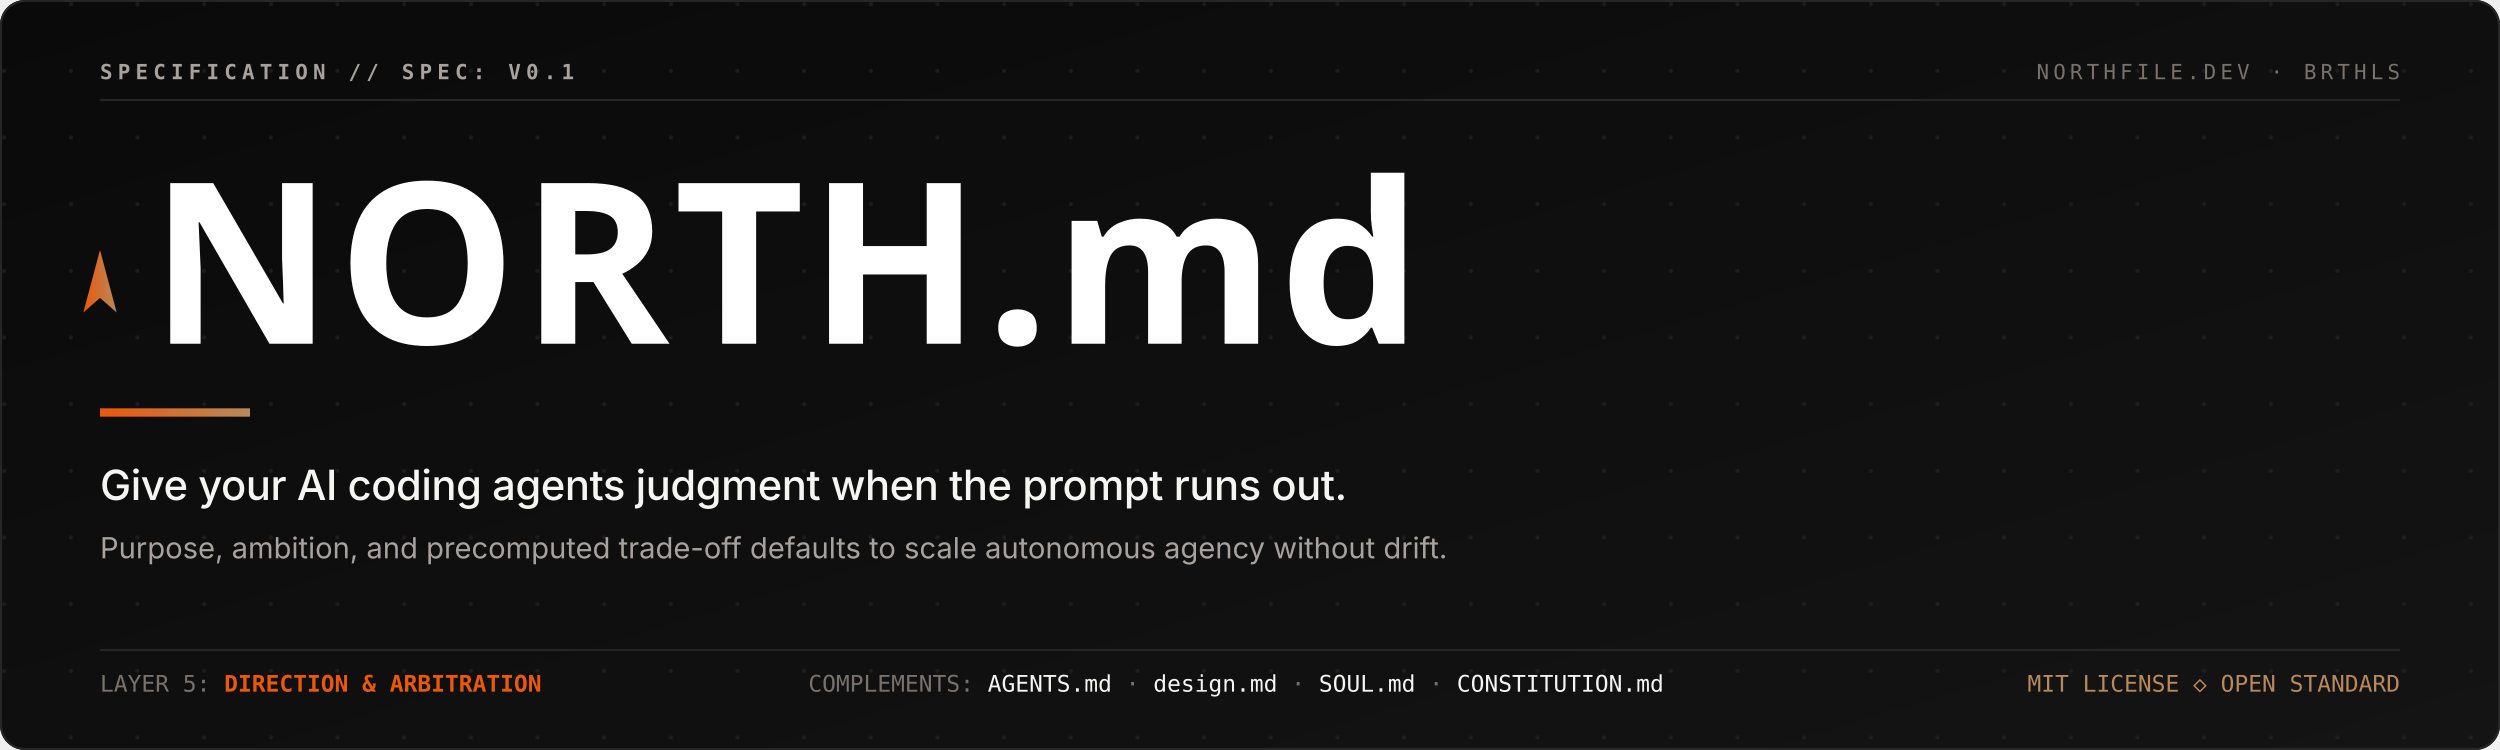
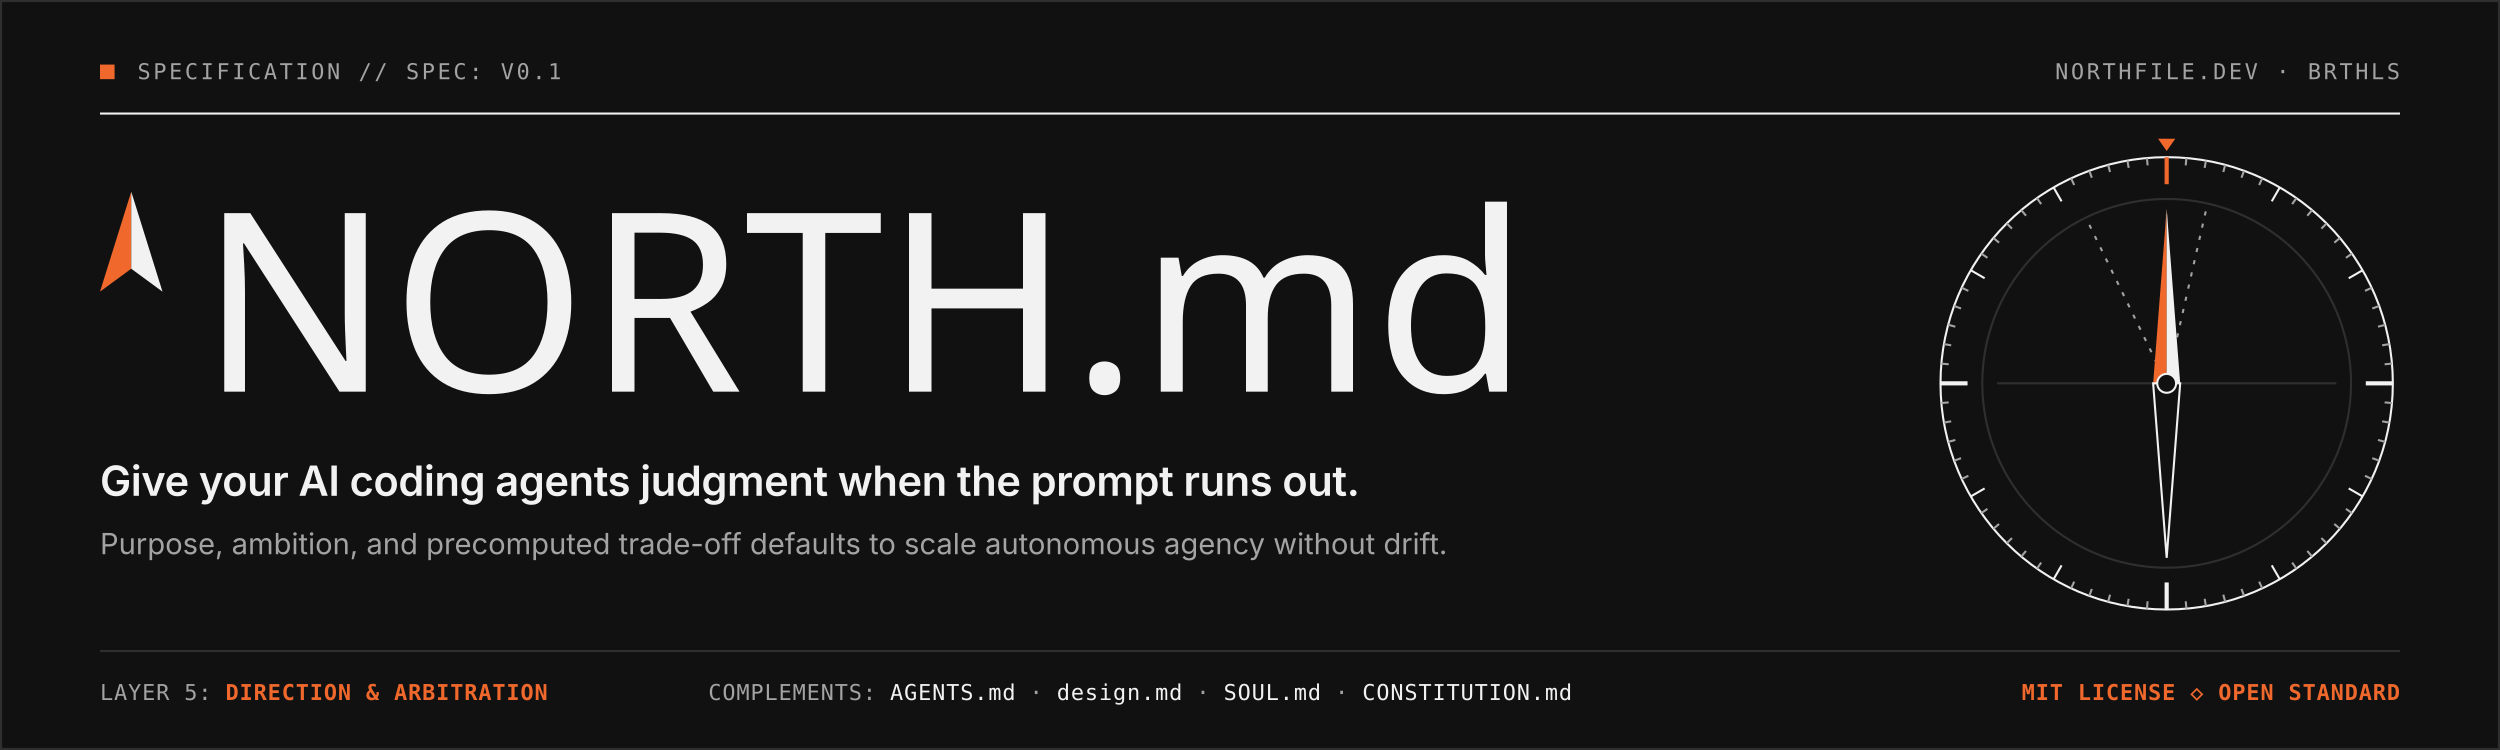
<svg xmlns="http://www.w3.org/2000/svg" viewBox="0 0 1200 360" width="100%" height="100%" fill="none">
-   <defs>
-     <linearGradient id="bg-dark" x1="0%" y1="0%" x2="100%" y2="100%">
-       <stop offset="0%" stop-color="#0a0a0a" />
-       <stop offset="100%" stop-color="#141414" />
-     </linearGradient>
-     <linearGradient id="rust-grad" x1="0%" y1="0%" x2="100%" y2="0%">
-       <stop offset="0%" stop-color="#ea580c" />
-       <stop offset="100%" stop-color="#b8895b" />
-     </linearGradient>
-     <pattern id="grid-dots" x="0" y="0" width="32" height="32" patternUnits="userSpaceOnUse">
-       <circle cx="2" cy="2" r="1" fill="#262626" />
-     </pattern>
-   </defs>
-   <rect width="1200" height="360" rx="12" fill="url(#bg-dark)" />
-   <rect width="1200" height="360" rx="12" fill="url(#grid-dots)" opacity="0.6" />
-   <rect x="0.5" y="0.5" width="1199" height="359" rx="11.5" stroke="#262626" stroke-width="1" />
-   <line x1="48" y1="48" x2="1152" y2="48" stroke="#262626" stroke-width="1" />
-   <text x="48" y="38" font-family="'JetBrains Mono', monospace" font-size="10" fill="#a8a29e" letter-spacing="0.25em" font-weight="600">SPECIFICATION // SPEC: V0.1</text>
-   <text x="1152" y="38" text-anchor="end" font-family="'JetBrains Mono', monospace" font-size="10" fill="#78716c" letter-spacing="0.2em">NORTHFILE.DEV · BRTHLS</text>
-   <g transform="translate(48, 165)">
-     <path d="M 0 -45 L 8 -15 L 0 -22 L -8 -15 Z" fill="url(#rust-grad)" />
-     <text x="24" y="0" font-family="'Anton', Impact, 'Arial Narrow', sans-serif" font-size="108" fill="#ffffff" letter-spacing="0.02em" font-weight="900">NORTH.md</text>
+   <rect width="1200" height="360" fill="#111111" />
+   <rect x="0.5" y="0.5" width="1199" height="359" stroke="#2f2f2f" stroke-width="1" />
+   <rect x="48" y="31" width="7" height="7" fill="#f0682c" />
+   <text x="66" y="38" font-family="'JetBrains Mono', ui-monospace, Menlo, monospace" font-size="10.5" fill="#a3a3a3" letter-spacing="0.12em">SPECIFICATION // SPEC: V0.1</text>
+   <text x="1152" y="38" text-anchor="end" font-family="'JetBrains Mono', ui-monospace, Menlo, monospace" font-size="10.5" fill="#a3a3a3" letter-spacing="0.12em">NORTHFILE.DEV · BRTHLS</text>
+   <line x1="48" y1="54.5" x2="1152" y2="54.5" stroke="#f2f2f2" stroke-width="1" />
+   <path d="M63 92 L48 140 L63 129 Z" fill="#f0682c" />
+   <path d="M63 92 L78 140 L63 129 Z" fill="#f2f2f2" />
+   <text x="96" y="188" font-family="'Anton', Impact, 'Arial Narrow', sans-serif" font-size="120" fill="#f2f2f2" letter-spacing="0.005em">NORTH.md</text>
+   <text x="48" y="238" font-family="'Inter', -apple-system, 'Segoe UI', Helvetica, Arial, sans-serif" font-size="20" fill="#f2f2f2" font-weight="600" letter-spacing="-0.01em">Give your AI coding agents judgment when the prompt runs out.</text>
+   <text x="48" y="266" font-family="'Inter', -apple-system, 'Segoe UI', Helvetica, Arial, sans-serif" font-size="14" fill="#a3a3a3">Purpose, ambition, and precomputed trade-off defaults to scale autonomous agency without drift.</text>
+   <g>
+     <circle cx="1040" cy="184" r="108.56" stroke="#f2f2f2" stroke-width="1" />
+     <circle cx="1040" cy="184" r="88.50" stroke="#2f2f2f" stroke-width="1" />
+     <path d="M1040.00 102.58 L1040.00 265.42 M958.58 184.00 L1121.42 184.00" stroke="#2f2f2f" stroke-width="1" />
+     <path d="M1040.00 75.44 L1040.00 88.42" stroke="#f0682c" stroke-width="2" />
+     <path d="M1049.46 75.85 L1049.15 79.38" stroke="#a3a3a3" stroke-width="1" />
+     <path d="M1058.85 77.09 L1058.24 80.58" stroke="#a3a3a3" stroke-width="1" />
+     <path d="M1068.10 79.14 L1067.18 82.56" stroke="#a3a3a3" stroke-width="1" />
+     <path d="M1077.13 81.99 L1075.92 85.31" stroke="#a3a3a3" stroke-width="1" />
+     <path d="M1085.88 85.61 L1084.38 88.82" stroke="#a3a3a3" stroke-width="1" />
+     <path d="M1094.28 89.98 L1090.44 96.63" stroke="#f2f2f2" stroke-width="1" />
+     <path d="M1102.27 95.07 L1100.24 97.97" stroke="#a3a3a3" stroke-width="1" />
+     <path d="M1109.78 100.84 L1107.51 103.55" stroke="#a3a3a3" stroke-width="1" />
+     <path d="M1116.76 107.24 L1114.26 109.74" stroke="#a3a3a3" stroke-width="1" />
+     <path d="M1123.16 114.22 L1120.45 116.49" stroke="#a3a3a3" stroke-width="1" />
+     <path d="M1128.93 121.73 L1126.03 123.76" stroke="#a3a3a3" stroke-width="1" />
+     <path d="M1134.02 129.72 L1127.37 133.56" stroke="#f2f2f2" stroke-width="1" />
+     <path d="M1138.39 138.12 L1135.18 139.62" stroke="#a3a3a3" stroke-width="1" />
+     <path d="M1142.01 146.87 L1138.69 148.08" stroke="#a3a3a3" stroke-width="1" />
+     <path d="M1144.86 155.90 L1141.44 156.82" stroke="#a3a3a3" stroke-width="1" />
+     <path d="M1146.91 165.15 L1143.42 165.76" stroke="#a3a3a3" stroke-width="1" />
+     <path d="M1148.15 174.54 L1144.62 174.85" stroke="#a3a3a3" stroke-width="1" />
+     <path d="M1148.56 184.00 L1135.58 184.00" stroke="#f2f2f2" stroke-width="2" />
+     <path d="M1148.15 193.46 L1144.62 193.15" stroke="#a3a3a3" stroke-width="1" />
+     <path d="M1146.91 202.85 L1143.42 202.24" stroke="#a3a3a3" stroke-width="1" />
+     <path d="M1144.86 212.10 L1141.44 211.18" stroke="#a3a3a3" stroke-width="1" />
+     <path d="M1142.01 221.13 L1138.69 219.92" stroke="#a3a3a3" stroke-width="1" />
+     <path d="M1138.39 229.88 L1135.18 228.38" stroke="#a3a3a3" stroke-width="1" />
+     <path d="M1134.02 238.28 L1127.37 234.44" stroke="#f2f2f2" stroke-width="1" />
+     <path d="M1128.93 246.27 L1126.03 244.24" stroke="#a3a3a3" stroke-width="1" />
+     <path d="M1123.16 253.78 L1120.45 251.51" stroke="#a3a3a3" stroke-width="1" />
+     <path d="M1116.76 260.76 L1114.26 258.26" stroke="#a3a3a3" stroke-width="1" />
+     <path d="M1109.78 267.16 L1107.51 264.45" stroke="#a3a3a3" stroke-width="1" />
+     <path d="M1102.27 272.93 L1100.24 270.03" stroke="#a3a3a3" stroke-width="1" />
+     <path d="M1094.28 278.02 L1090.44 271.37" stroke="#f2f2f2" stroke-width="1" />
+     <path d="M1085.88 282.39 L1084.38 279.18" stroke="#a3a3a3" stroke-width="1" />
+     <path d="M1077.13 286.01 L1075.92 282.69" stroke="#a3a3a3" stroke-width="1" />
+     <path d="M1068.10 288.86 L1067.18 285.44" stroke="#a3a3a3" stroke-width="1" />
+     <path d="M1058.85 290.91 L1058.24 287.42" stroke="#a3a3a3" stroke-width="1" />
+     <path d="M1049.46 292.15 L1049.15 288.62" stroke="#a3a3a3" stroke-width="1" />
+     <path d="M1040.00 292.56 L1040.00 279.58" stroke="#f2f2f2" stroke-width="2" />
+     <path d="M1030.54 292.15 L1030.85 288.62" stroke="#a3a3a3" stroke-width="1" />
+     <path d="M1021.15 290.91 L1021.76 287.42" stroke="#a3a3a3" stroke-width="1" />
+     <path d="M1011.90 288.86 L1012.82 285.44" stroke="#a3a3a3" stroke-width="1" />
+     <path d="M1002.87 286.01 L1004.08 282.69" stroke="#a3a3a3" stroke-width="1" />
+     <path d="M994.12 282.39 L995.62 279.18" stroke="#a3a3a3" stroke-width="1" />
+     <path d="M985.72 278.02 L989.56 271.37" stroke="#f2f2f2" stroke-width="1" />
+     <path d="M977.73 272.93 L979.76 270.03" stroke="#a3a3a3" stroke-width="1" />
+     <path d="M970.22 267.16 L972.49 264.45" stroke="#a3a3a3" stroke-width="1" />
+     <path d="M963.24 260.76 L965.74 258.26" stroke="#a3a3a3" stroke-width="1" />
+     <path d="M956.84 253.78 L959.55 251.51" stroke="#a3a3a3" stroke-width="1" />
+     <path d="M951.07 246.27 L953.97 244.24" stroke="#a3a3a3" stroke-width="1" />
+     <path d="M945.98 238.28 L952.63 234.44" stroke="#f2f2f2" stroke-width="1" />
+     <path d="M941.61 229.88 L944.82 228.38" stroke="#a3a3a3" stroke-width="1" />
+     <path d="M937.99 221.13 L941.31 219.92" stroke="#a3a3a3" stroke-width="1" />
+     <path d="M935.14 212.10 L938.56 211.18" stroke="#a3a3a3" stroke-width="1" />
+     <path d="M933.09 202.85 L936.58 202.24" stroke="#a3a3a3" stroke-width="1" />
+     <path d="M931.85 193.46 L935.38 193.15" stroke="#a3a3a3" stroke-width="1" />
+     <path d="M931.44 184.00 L944.42 184.00" stroke="#f2f2f2" stroke-width="2" />
+     <path d="M931.85 174.54 L935.38 174.85" stroke="#a3a3a3" stroke-width="1" />
+     <path d="M933.09 165.15 L936.58 165.76" stroke="#a3a3a3" stroke-width="1" />
+     <path d="M935.14 155.90 L938.56 156.82" stroke="#a3a3a3" stroke-width="1" />
+     <path d="M937.99 146.87 L941.31 148.08" stroke="#a3a3a3" stroke-width="1" />
+     <path d="M941.61 138.12 L944.82 139.62" stroke="#a3a3a3" stroke-width="1" />
+     <path d="M945.98 129.72 L952.63 133.56" stroke="#f2f2f2" stroke-width="1" />
+     <path d="M951.07 121.73 L953.97 123.76" stroke="#a3a3a3" stroke-width="1" />
+     <path d="M956.84 114.22 L959.55 116.49" stroke="#a3a3a3" stroke-width="1" />
+     <path d="M963.24 107.24 L965.74 109.74" stroke="#a3a3a3" stroke-width="1" />
+     <path d="M970.22 100.84 L972.49 103.55" stroke="#a3a3a3" stroke-width="1" />
+     <path d="M977.73 95.07 L979.76 97.97" stroke="#a3a3a3" stroke-width="1" />
+     <path d="M985.72 89.98 L989.55 96.63" stroke="#f2f2f2" stroke-width="1" />
+     <path d="M994.12 85.61 L995.62 88.82" stroke="#a3a3a3" stroke-width="1" />
+     <path d="M1002.87 81.99 L1004.08 85.31" stroke="#a3a3a3" stroke-width="1" />
+     <path d="M1011.90 79.14 L1012.82 82.56" stroke="#a3a3a3" stroke-width="1" />
+     <path d="M1021.15 77.09 L1021.76 80.58" stroke="#a3a3a3" stroke-width="1" />
+     <path d="M1030.54 75.85 L1030.85 79.38" stroke="#a3a3a3" stroke-width="1" />
+     <path d="M1035.87 66.59 L1044.13 66.59 L1040.00 72.49 Z" fill="#f0682c" />
+     <path d="M1035.34 174.45 L1001.20 104.46" stroke="#a3a3a3" stroke-width="1" stroke-dasharray="2 4" />
+     <path d="M1042.35 173.64 L1059.61 97.70" stroke="#a3a3a3" stroke-width="1" stroke-dasharray="2 4" />
+     <path d="M1040.00 100.22 L1033.51 184.00 L1040.00 184.00 Z" fill="#f0682c" />
+     <path d="M1040.00 100.22 L1046.49 184.00 L1040.00 184.00 Z" fill="#f2f2f2" />
+     <path d="M1033.51 184.00 L1040.00 267.78 L1046.49 184.00 Z" fill="#111111" stroke="#f2f2f2" stroke-width="1" />
+     <circle cx="1040" cy="184" r="4.54" fill="#111111" stroke="#f2f2f2" stroke-width="1" />
  </g>
-   <rect x="48" y="196" width="72" height="4" fill="url(#rust-grad)" />
-   <text x="48" y="240" font-family="'Inter', -apple-system, sans-serif" font-size="20" fill="#f5f5f4" font-weight="500" letter-spacing="-0.01em">
-     Give your AI coding agents judgment when the prompt runs out.
+   <line x1="48" y1="312.5" x2="1152" y2="312.5" stroke="#2f2f2f" stroke-width="1" />
+   <text x="48" y="336" font-family="'JetBrains Mono', ui-monospace, Menlo, monospace" font-size="10.5" fill="#a3a3a3" letter-spacing="0.04em">LAYER 5: <tspan fill="#f0682c" font-weight="700">DIRECTION &amp; ARBITRATION</tspan>
  </text>
-   <text x="48" y="268" font-family="'Inter', -apple-system, sans-serif" font-size="14" fill="#a8a29e" font-weight="400">
-     Purpose, ambition, and precomputed trade-off defaults to scale autonomous agency without drift.
+   <text x="340" y="336" font-family="'JetBrains Mono', ui-monospace, Menlo, monospace" font-size="10.5" fill="#a3a3a3" letter-spacing="0.04em">COMPLEMENTS: <tspan fill="#f2f2f2">AGENTS.md</tspan> · <tspan fill="#f2f2f2">design.md</tspan> · <tspan fill="#f2f2f2">SOUL.md</tspan> · <tspan fill="#f2f2f2">CONSTITUTION.md</tspan>
  </text>
-   <line x1="48" y1="312" x2="1152" y2="312" stroke="#262626" stroke-width="1" />
-   <g transform="translate(48, 332)">
-     <text x="0" y="0" font-family="'JetBrains Mono', monospace" font-size="11" fill="#78716c">
-       LAYER 5: <tspan fill="#ea580c" font-weight="600">DIRECTION &amp; ARBITRATION</tspan>
-     </text>
-     <text x="340" y="0" font-family="'JetBrains Mono', monospace" font-size="11" fill="#78716c">
-       COMPLEMENTS: <tspan fill="#f5f5f4">AGENTS.md</tspan> · <tspan fill="#f5f5f4">design.md</tspan> · <tspan fill="#f5f5f4">SOUL.md</tspan> · <tspan fill="#f5f5f4">CONSTITUTION.md</tspan>
-     </text>
-     <text x="1104" y="0" text-anchor="end" font-family="'JetBrains Mono', monospace" font-size="11" fill="#b8895b">
-       MIT LICENSE ◇ OPEN STANDARD
-     </text>
-   </g>
+   <text x="1152" y="336" text-anchor="end" font-family="'JetBrains Mono', ui-monospace, Menlo, monospace" font-size="10.5" fill="#f0682c" font-weight="700" letter-spacing="0.04em">MIT LICENSE ◇ OPEN STANDARD</text>
</svg>
